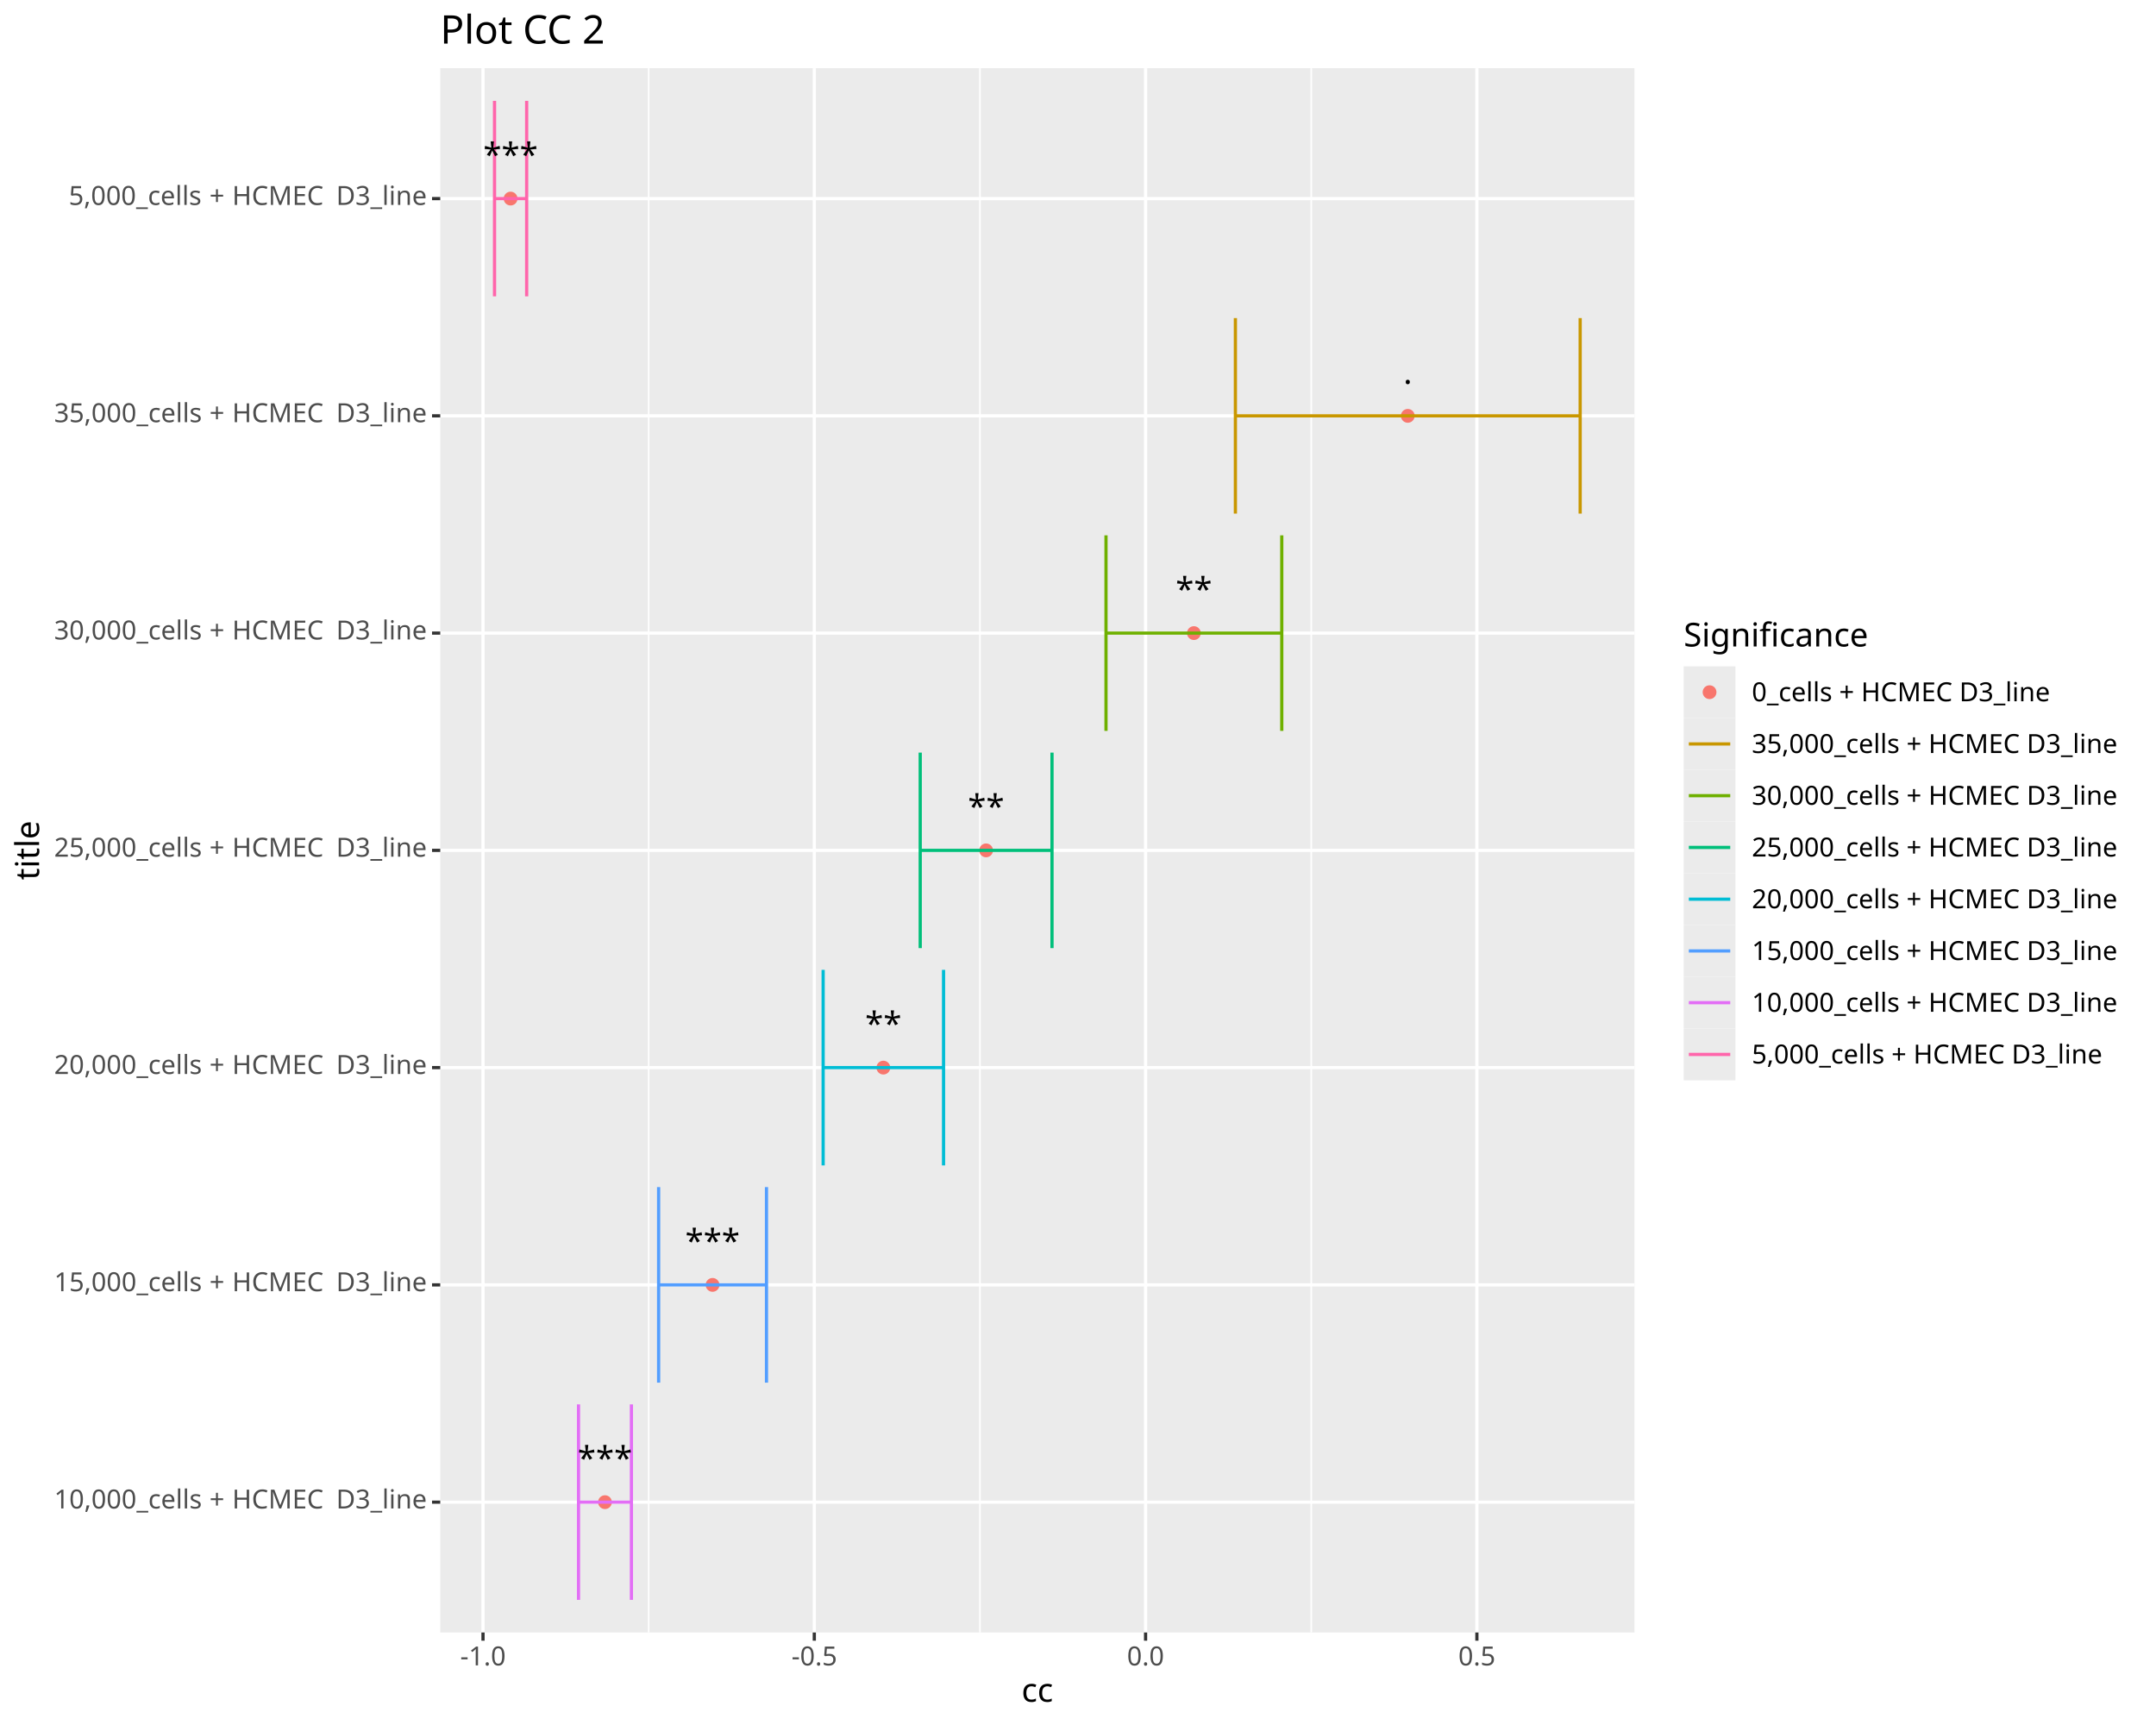
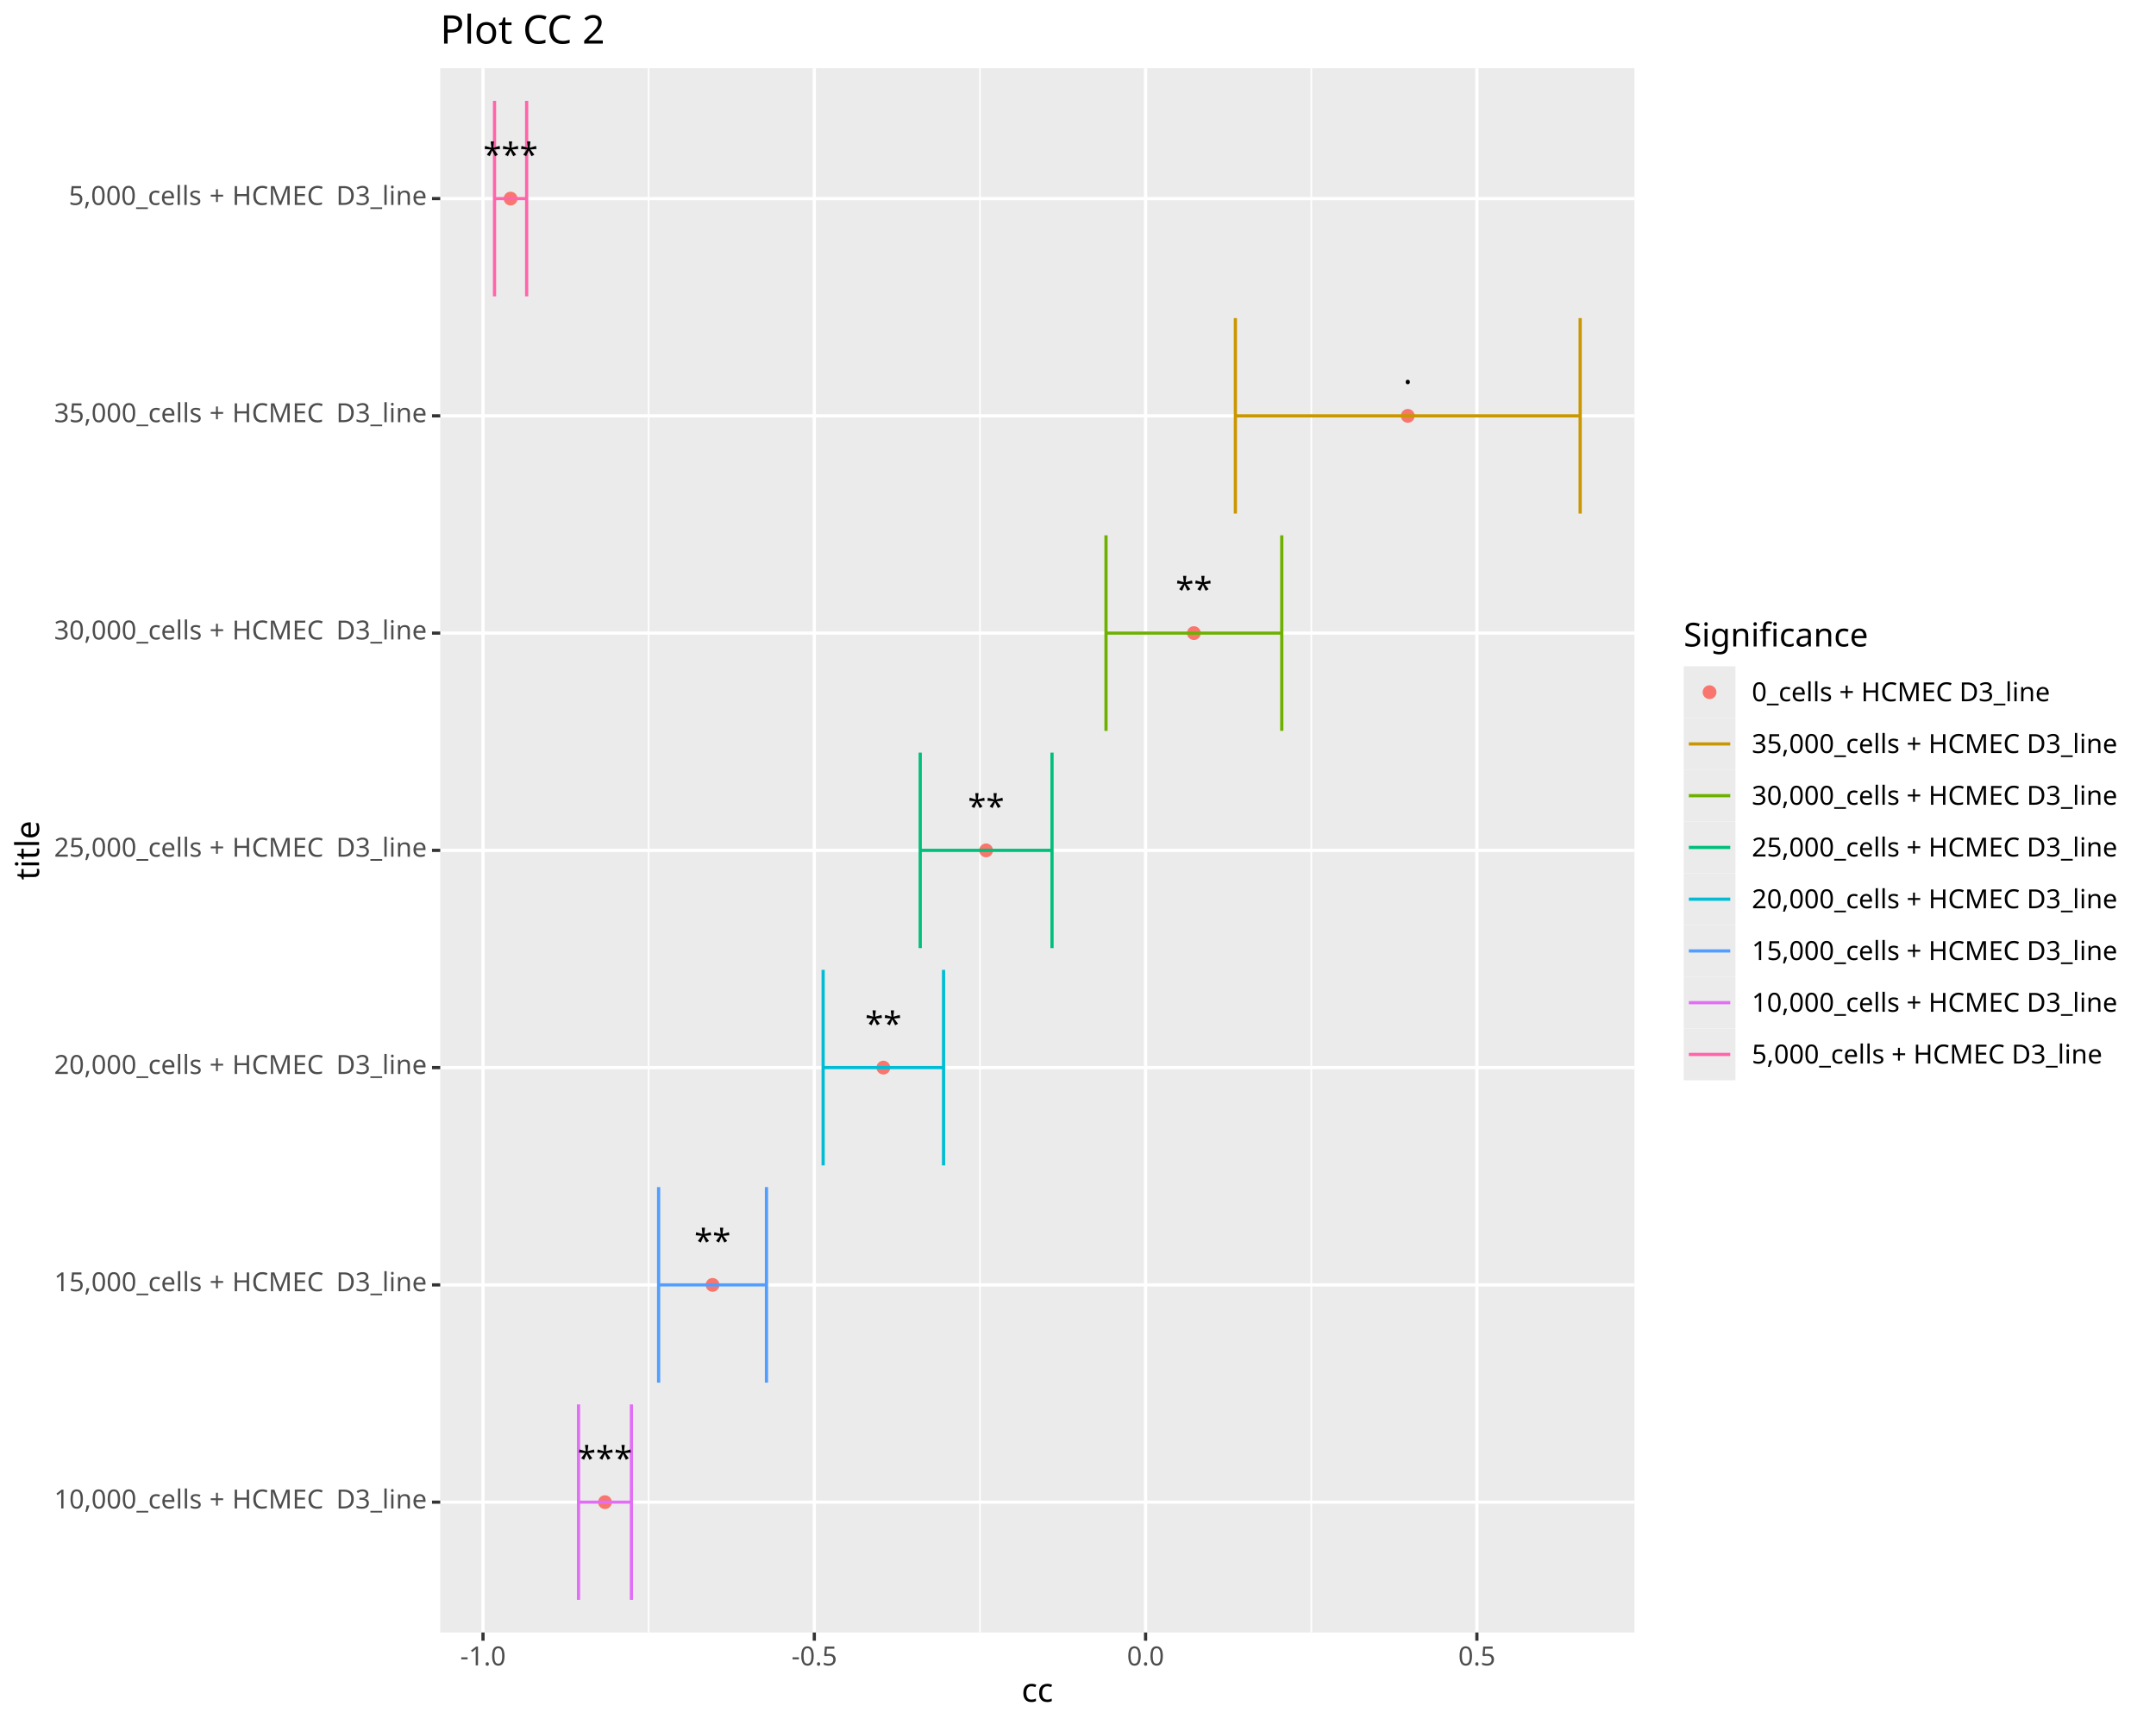
<svg xmlns="http://www.w3.org/2000/svg" class="svglite" data-engine-version="2.0" width="720.00pt" height="576.00pt" viewBox="0 0 720.00 576.00">
  <defs>
    <style type="text/css">
    .svglite line, .svglite polyline, .svglite polygon, .svglite path, .svglite rect, .svglite circle {
      fill: none;
      stroke: #000000;
      stroke-linecap: round;
      stroke-linejoin: round;
      stroke-miterlimit: 10.00;
    }
  </style>
  </defs>
  <rect width="100%" height="100%" style="stroke: none; fill: #FFFFFF;" />
  <defs>
    <clipPath id="cpMC4wMHw3MjAuMDB8MC4wMHw1NzYuMDA=">
      <rect x="0.00" y="0.00" width="720.00" height="576.00" />
    </clipPath>
  </defs>
  <g clip-path="url(#cpMC4wMHw3MjAuMDB8MC4wMHw1NzYuMDA=)">
    <rect x="0.00" y="0.00" width="720.00" height="576.00" style="stroke-width: 1.07; stroke: #FFFFFF; fill: #FFFFFF;" />
  </g>
  <defs>
    <clipPath id="cpMTQ3LjAyfDU0NS44M3wyMi43OHw1NDUuMTE=">
      <rect x="147.02" y="22.78" width="398.81" height="522.33" />
    </clipPath>
  </defs>
  <g clip-path="url(#cpMTQ3LjAyfDU0NS44M3wyMi43OHw1NDUuMTE=)">
    <rect x="147.02" y="22.78" width="398.81" height="522.33" style="stroke-width: 1.07; stroke: none; fill: #EBEBEB;" />
    <polyline points="216.62,545.11 216.62,22.78 " style="stroke-width: 0.53; stroke: #FFFFFF; stroke-linecap: butt;" />
    <polyline points="327.26,545.11 327.26,22.78 " style="stroke-width: 0.53; stroke: #FFFFFF; stroke-linecap: butt;" />
    <polyline points="437.89,545.11 437.89,22.78 " style="stroke-width: 0.53; stroke: #FFFFFF; stroke-linecap: butt;" />
    <polyline points="147.02,501.59 545.83,501.59 " style="stroke-width: 1.07; stroke: #FFFFFF; stroke-linecap: butt;" />
    <polyline points="147.02,429.04 545.83,429.04 " style="stroke-width: 1.07; stroke: #FFFFFF; stroke-linecap: butt;" />
    <polyline points="147.02,356.49 545.83,356.49 " style="stroke-width: 1.07; stroke: #FFFFFF; stroke-linecap: butt;" />
    <polyline points="147.02,283.95 545.83,283.95 " style="stroke-width: 1.07; stroke: #FFFFFF; stroke-linecap: butt;" />
    <polyline points="147.02,211.40 545.83,211.40 " style="stroke-width: 1.07; stroke: #FFFFFF; stroke-linecap: butt;" />
    <polyline points="147.02,138.86 545.83,138.86 " style="stroke-width: 1.07; stroke: #FFFFFF; stroke-linecap: butt;" />
    <polyline points="147.02,66.31 545.83,66.31 " style="stroke-width: 1.07; stroke: #FFFFFF; stroke-linecap: butt;" />
    <polyline points="161.30,545.11 161.30,22.78 " style="stroke-width: 1.07; stroke: #FFFFFF; stroke-linecap: butt;" />
    <polyline points="271.94,545.11 271.94,22.78 " style="stroke-width: 1.07; stroke: #FFFFFF; stroke-linecap: butt;" />
    <polyline points="382.57,545.11 382.57,22.78 " style="stroke-width: 1.07; stroke: #FFFFFF; stroke-linecap: butt;" />
    <polyline points="493.21,545.11 493.21,22.78 " style="stroke-width: 1.07; stroke: #FFFFFF; stroke-linecap: butt;" />
    <circle cx="470.13" cy="138.86" r="1.95" style="stroke-width: 0.71; stroke: #F8766D; fill: #F8766D;" />
    <circle cx="398.70" cy="211.40" r="1.95" style="stroke-width: 0.71; stroke: #F8766D; fill: #F8766D;" />
    <circle cx="329.31" cy="283.95" r="1.95" style="stroke-width: 0.71; stroke: #F8766D; fill: #F8766D;" />
    <circle cx="295.00" cy="356.49" r="1.95" style="stroke-width: 0.71; stroke: #F8766D; fill: #F8766D;" />
    <circle cx="237.96" cy="429.04" r="1.95" style="stroke-width: 0.71; stroke: #F8766D; fill: #F8766D;" />
    <circle cx="202.03" cy="501.59" r="1.95" style="stroke-width: 0.71; stroke: #F8766D; fill: #F8766D;" />
    <circle cx="170.51" cy="66.31" r="1.95" style="stroke-width: 0.71; stroke: #F8766D; fill: #F8766D;" />
    <polyline points="527.70,171.50 527.70,106.21 " style="stroke-width: 1.07; stroke: #C99700; stroke-linecap: butt;" />
    <polyline points="527.70,138.86 412.56,138.86 " style="stroke-width: 1.07; stroke: #C99700; stroke-linecap: butt;" />
    <polyline points="412.56,171.50 412.56,106.21 " style="stroke-width: 1.07; stroke: #C99700; stroke-linecap: butt;" />
    <polyline points="428.05,244.05 428.05,178.76 " style="stroke-width: 1.07; stroke: #6EB000; stroke-linecap: butt;" />
    <polyline points="428.05,211.40 369.35,211.40 " style="stroke-width: 1.07; stroke: #6EB000; stroke-linecap: butt;" />
    <polyline points="369.35,244.05 369.35,178.76 " style="stroke-width: 1.07; stroke: #6EB000; stroke-linecap: butt;" />
    <polyline points="351.32,316.59 351.32,251.30 " style="stroke-width: 1.07; stroke: #00BF7A; stroke-linecap: butt;" />
    <polyline points="351.32,283.95 307.31,283.95 " style="stroke-width: 1.07; stroke: #00BF7A; stroke-linecap: butt;" />
    <polyline points="307.31,316.59 307.31,251.30 " style="stroke-width: 1.07; stroke: #00BF7A; stroke-linecap: butt;" />
    <polyline points="315.10,389.14 315.10,323.85 " style="stroke-width: 1.07; stroke: #00BDD5; stroke-linecap: butt;" />
    <polyline points="315.10,356.49 274.89,356.49 " style="stroke-width: 1.07; stroke: #00BDD5; stroke-linecap: butt;" />
    <polyline points="274.89,389.14 274.89,323.85 " style="stroke-width: 1.07; stroke: #00BDD5; stroke-linecap: butt;" />
    <polyline points="255.97,461.68 255.97,396.39 " style="stroke-width: 1.07; stroke: #529EFF; stroke-linecap: butt;" />
    <polyline points="255.97,429.04 219.95,429.04 " style="stroke-width: 1.07; stroke: #529EFF; stroke-linecap: butt;" />
    <polyline points="219.95,461.68 219.95,396.39 " style="stroke-width: 1.07; stroke: #529EFF; stroke-linecap: butt;" />
    <polyline points="210.86,534.23 210.86,468.94 " style="stroke-width: 1.07; stroke: #E36EF6; stroke-linecap: butt;" />
    <polyline points="210.86,501.59 193.20,501.59 " style="stroke-width: 1.07; stroke: #E36EF6; stroke-linecap: butt;" />
    <polyline points="193.20,534.23 193.20,468.94 " style="stroke-width: 1.07; stroke: #E36EF6; stroke-linecap: butt;" />
    <polyline points="175.88,98.96 175.88,33.67 " style="stroke-width: 1.07; stroke: #FF65AB; stroke-linecap: butt;" />
    <polyline points="175.88,66.31 165.15,66.31 " style="stroke-width: 1.07; stroke: #FF65AB; stroke-linecap: butt;" />
    <polyline points="165.15,98.96 165.15,33.67 " style="stroke-width: 1.07; stroke: #FF65AB; stroke-linecap: butt;" />
    <text x="470.13" y="128.15" text-anchor="middle" style="font-size: 11.04px; font-family: sans;" textLength="3.07px" lengthAdjust="spacingAndGlyphs">.</text>
    <text x="398.70" y="200.69" text-anchor="middle" style="font-size: 11.04px; font-family: sans;" textLength="8.60px" lengthAdjust="spacingAndGlyphs">**</text>
    <text x="329.31" y="273.24" text-anchor="middle" style="font-size: 11.04px; font-family: sans;" textLength="8.60px" lengthAdjust="spacingAndGlyphs">**</text>
    <text x="295.00" y="345.78" text-anchor="middle" style="font-size: 11.04px; font-family: sans;" textLength="8.60px" lengthAdjust="spacingAndGlyphs">**</text>
-     <text x="237.96" y="418.33" text-anchor="middle" style="font-size: 11.04px; font-family: sans;" textLength="12.90px" lengthAdjust="spacingAndGlyphs">***</text>
+     <text x="237.96" y="418.33" text-anchor="middle" style="font-size: 11.04px; font-family: sans;" textLength="8.60px" lengthAdjust="spacingAndGlyphs">**</text>
    <text x="202.03" y="490.87" text-anchor="middle" style="font-size: 11.04px; font-family: sans;" textLength="12.90px" lengthAdjust="spacingAndGlyphs">***</text>
    <text x="170.51" y="55.60" text-anchor="middle" style="font-size: 11.04px; font-family: sans;" textLength="12.90px" lengthAdjust="spacingAndGlyphs">***</text>
  </g>
  <g clip-path="url(#cpMC4wMHw3MjAuMDB8MC4wMHw1NzYuMDA=)">
    <text x="18.07" y="503.70" style="font-size: 8.80px; fill: #4D4D4D; font-family: sans;" textLength="49.42px" lengthAdjust="spacingAndGlyphs">10,000_cells</text>
    <text x="69.94" y="503.70" style="font-size: 8.80px; fill: #4D4D4D; font-family: sans;" textLength="5.14px" lengthAdjust="spacingAndGlyphs">+</text>
    <text x="77.53" y="503.70" style="font-size: 8.80px; fill: #4D4D4D; font-family: sans;" textLength="32.28px" lengthAdjust="spacingAndGlyphs">HCMEC</text>
    <text x="112.25" y="503.70" style="font-size: 8.80px; fill: #4D4D4D; font-family: sans;" textLength="29.84px" lengthAdjust="spacingAndGlyphs">D3_line</text>
    <text x="18.07" y="431.15" style="font-size: 8.80px; fill: #4D4D4D; font-family: sans;" textLength="49.42px" lengthAdjust="spacingAndGlyphs">15,000_cells</text>
    <text x="69.94" y="431.15" style="font-size: 8.80px; fill: #4D4D4D; font-family: sans;" textLength="5.14px" lengthAdjust="spacingAndGlyphs">+</text>
    <text x="77.53" y="431.15" style="font-size: 8.80px; fill: #4D4D4D; font-family: sans;" textLength="32.28px" lengthAdjust="spacingAndGlyphs">HCMEC</text>
    <text x="112.25" y="431.15" style="font-size: 8.80px; fill: #4D4D4D; font-family: sans;" textLength="29.84px" lengthAdjust="spacingAndGlyphs">D3_line</text>
    <text x="18.07" y="358.61" style="font-size: 8.80px; fill: #4D4D4D; font-family: sans;" textLength="49.42px" lengthAdjust="spacingAndGlyphs">20,000_cells</text>
    <text x="69.94" y="358.61" style="font-size: 8.80px; fill: #4D4D4D; font-family: sans;" textLength="5.14px" lengthAdjust="spacingAndGlyphs">+</text>
    <text x="77.53" y="358.61" style="font-size: 8.80px; fill: #4D4D4D; font-family: sans;" textLength="32.28px" lengthAdjust="spacingAndGlyphs">HCMEC</text>
    <text x="112.25" y="358.61" style="font-size: 8.80px; fill: #4D4D4D; font-family: sans;" textLength="29.84px" lengthAdjust="spacingAndGlyphs">D3_line</text>
    <text x="18.07" y="286.06" style="font-size: 8.80px; fill: #4D4D4D; font-family: sans;" textLength="49.42px" lengthAdjust="spacingAndGlyphs">25,000_cells</text>
    <text x="69.94" y="286.06" style="font-size: 8.80px; fill: #4D4D4D; font-family: sans;" textLength="5.14px" lengthAdjust="spacingAndGlyphs">+</text>
    <text x="77.53" y="286.06" style="font-size: 8.80px; fill: #4D4D4D; font-family: sans;" textLength="32.28px" lengthAdjust="spacingAndGlyphs">HCMEC</text>
    <text x="112.25" y="286.06" style="font-size: 8.80px; fill: #4D4D4D; font-family: sans;" textLength="29.84px" lengthAdjust="spacingAndGlyphs">D3_line</text>
    <text x="18.07" y="213.52" style="font-size: 8.80px; fill: #4D4D4D; font-family: sans;" textLength="49.42px" lengthAdjust="spacingAndGlyphs">30,000_cells</text>
    <text x="69.94" y="213.52" style="font-size: 8.80px; fill: #4D4D4D; font-family: sans;" textLength="5.14px" lengthAdjust="spacingAndGlyphs">+</text>
    <text x="77.53" y="213.52" style="font-size: 8.80px; fill: #4D4D4D; font-family: sans;" textLength="32.28px" lengthAdjust="spacingAndGlyphs">HCMEC</text>
    <text x="112.25" y="213.52" style="font-size: 8.80px; fill: #4D4D4D; font-family: sans;" textLength="29.84px" lengthAdjust="spacingAndGlyphs">D3_line</text>
    <text x="18.07" y="140.97" style="font-size: 8.80px; fill: #4D4D4D; font-family: sans;" textLength="49.42px" lengthAdjust="spacingAndGlyphs">35,000_cells</text>
    <text x="69.94" y="140.97" style="font-size: 8.80px; fill: #4D4D4D; font-family: sans;" textLength="5.14px" lengthAdjust="spacingAndGlyphs">+</text>
    <text x="77.53" y="140.97" style="font-size: 8.80px; fill: #4D4D4D; font-family: sans;" textLength="32.28px" lengthAdjust="spacingAndGlyphs">HCMEC</text>
    <text x="112.25" y="140.97" style="font-size: 8.80px; fill: #4D4D4D; font-family: sans;" textLength="29.84px" lengthAdjust="spacingAndGlyphs">D3_line</text>
    <text x="22.97" y="68.43" style="font-size: 8.80px; fill: #4D4D4D; font-family: sans;" textLength="44.53px" lengthAdjust="spacingAndGlyphs">5,000_cells</text>
    <text x="69.94" y="68.43" style="font-size: 8.80px; fill: #4D4D4D; font-family: sans;" textLength="5.14px" lengthAdjust="spacingAndGlyphs">+</text>
    <text x="77.53" y="68.43" style="font-size: 8.80px; fill: #4D4D4D; font-family: sans;" textLength="32.28px" lengthAdjust="spacingAndGlyphs">HCMEC</text>
    <text x="112.25" y="68.43" style="font-size: 8.80px; fill: #4D4D4D; font-family: sans;" textLength="29.84px" lengthAdjust="spacingAndGlyphs">D3_line</text>
    <polyline points="144.28,501.59 147.02,501.59 " style="stroke-width: 1.07; stroke: #333333; stroke-linecap: butt;" />
    <polyline points="144.28,429.04 147.02,429.04 " style="stroke-width: 1.07; stroke: #333333; stroke-linecap: butt;" />
    <polyline points="144.28,356.49 147.02,356.49 " style="stroke-width: 1.07; stroke: #333333; stroke-linecap: butt;" />
    <polyline points="144.28,283.95 147.02,283.95 " style="stroke-width: 1.07; stroke: #333333; stroke-linecap: butt;" />
    <polyline points="144.28,211.40 147.02,211.40 " style="stroke-width: 1.07; stroke: #333333; stroke-linecap: butt;" />
    <polyline points="144.28,138.86 147.02,138.86 " style="stroke-width: 1.07; stroke: #333333; stroke-linecap: butt;" />
    <polyline points="144.28,66.31 147.02,66.31 " style="stroke-width: 1.07; stroke: #333333; stroke-linecap: butt;" />
    <polyline points="161.30,547.85 161.30,545.11 " style="stroke-width: 1.07; stroke: #333333; stroke-linecap: butt;" />
    <polyline points="271.94,547.85 271.94,545.11 " style="stroke-width: 1.07; stroke: #333333; stroke-linecap: butt;" />
    <polyline points="382.57,547.85 382.57,545.11 " style="stroke-width: 1.07; stroke: #333333; stroke-linecap: butt;" />
    <polyline points="493.21,547.85 493.21,545.11 " style="stroke-width: 1.07; stroke: #333333; stroke-linecap: butt;" />
    <text x="161.30" y="556.10" text-anchor="middle" style="font-size: 8.80px; fill: #4D4D4D; font-family: sans;" textLength="15.16px" lengthAdjust="spacingAndGlyphs">-1.0</text>
    <text x="271.94" y="556.10" text-anchor="middle" style="font-size: 8.80px; fill: #4D4D4D; font-family: sans;" textLength="15.16px" lengthAdjust="spacingAndGlyphs">-0.5</text>
    <text x="382.57" y="556.10" text-anchor="middle" style="font-size: 8.80px; fill: #4D4D4D; font-family: sans;" textLength="12.23px" lengthAdjust="spacingAndGlyphs">0.0</text>
    <text x="493.21" y="556.10" text-anchor="middle" style="font-size: 8.80px; fill: #4D4D4D; font-family: sans;" textLength="12.23px" lengthAdjust="spacingAndGlyphs">0.5</text>
    <text x="346.42" y="568.24" text-anchor="middle" style="font-size: 11.00px; font-family: sans;" textLength="11.01px" lengthAdjust="spacingAndGlyphs">cc</text>
    <text transform="translate(13.05,283.95) rotate(-90)" text-anchor="middle" style="font-size: 11.00px; font-family: sans;" textLength="17.11px" lengthAdjust="spacingAndGlyphs">title</text>
    <rect x="556.79" y="201.68" width="157.73" height="164.53" style="stroke-width: 1.07; stroke: none; fill: #FFFFFF;" />
    <text x="562.27" y="215.87" style="font-size: 11.00px; font-family: sans;" textLength="59.32px" lengthAdjust="spacingAndGlyphs">Significance</text>
    <rect x="562.27" y="222.49" width="17.28" height="17.28" style="stroke-width: 1.07; stroke: none; fill: #EBEBEB;" />
    <circle cx="570.91" cy="231.13" r="1.95" style="stroke-width: 0.71; stroke: #F8766D; fill: #F8766D;" />
    <rect x="562.27" y="239.77" width="17.28" height="17.28" style="stroke-width: 1.07; stroke: none; fill: #EBEBEB;" />
    <line x1="563.99" y1="248.41" x2="577.82" y2="248.41" style="stroke-width: 1.07; stroke: #C99700; stroke-linecap: butt;" />
    <rect x="562.27" y="257.05" width="17.28" height="17.28" style="stroke-width: 1.07; stroke: none; fill: #EBEBEB;" />
    <line x1="563.99" y1="265.69" x2="577.82" y2="265.69" style="stroke-width: 1.07; stroke: #6EB000; stroke-linecap: butt;" />
    <rect x="562.27" y="274.33" width="17.28" height="17.28" style="stroke-width: 1.07; stroke: none; fill: #EBEBEB;" />
    <line x1="563.99" y1="282.97" x2="577.82" y2="282.97" style="stroke-width: 1.07; stroke: #00BF7A; stroke-linecap: butt;" />
    <rect x="562.27" y="291.61" width="17.28" height="17.28" style="stroke-width: 1.07; stroke: none; fill: #EBEBEB;" />
    <line x1="563.99" y1="300.25" x2="577.82" y2="300.25" style="stroke-width: 1.07; stroke: #00BDD5; stroke-linecap: butt;" />
    <rect x="562.27" y="308.89" width="17.28" height="17.28" style="stroke-width: 1.07; stroke: none; fill: #EBEBEB;" />
    <line x1="563.99" y1="317.53" x2="577.82" y2="317.53" style="stroke-width: 1.07; stroke: #529EFF; stroke-linecap: butt;" />
    <rect x="562.27" y="326.17" width="17.28" height="17.28" style="stroke-width: 1.07; stroke: none; fill: #EBEBEB;" />
    <line x1="563.99" y1="334.81" x2="577.82" y2="334.81" style="stroke-width: 1.07; stroke: #E36EF6; stroke-linecap: butt;" />
    <rect x="562.27" y="343.45" width="17.28" height="17.28" style="stroke-width: 1.07; stroke: none; fill: #EBEBEB;" />
    <line x1="563.99" y1="352.09" x2="577.82" y2="352.09" style="stroke-width: 1.07; stroke: #FF65AB; stroke-linecap: butt;" />
    <text x="585.02" y="234.16" style="font-size: 8.80px; font-family: sans;" textLength="101.99px" lengthAdjust="spacingAndGlyphs">0_cells + HCMEC D3_line</text>
    <text x="585.02" y="251.44" style="font-size: 8.80px; font-family: sans;" textLength="124.02px" lengthAdjust="spacingAndGlyphs">35,000_cells + HCMEC D3_line</text>
    <text x="585.02" y="268.72" style="font-size: 8.80px; font-family: sans;" textLength="124.02px" lengthAdjust="spacingAndGlyphs">30,000_cells + HCMEC D3_line</text>
    <text x="585.02" y="286.00" style="font-size: 8.80px; font-family: sans;" textLength="124.02px" lengthAdjust="spacingAndGlyphs">25,000_cells + HCMEC D3_line</text>
    <text x="585.02" y="303.28" style="font-size: 8.80px; font-family: sans;" textLength="124.02px" lengthAdjust="spacingAndGlyphs">20,000_cells + HCMEC D3_line</text>
    <text x="585.02" y="320.56" style="font-size: 8.80px; font-family: sans;" textLength="124.02px" lengthAdjust="spacingAndGlyphs">15,000_cells + HCMEC D3_line</text>
    <text x="585.02" y="337.84" style="font-size: 8.80px; font-family: sans;" textLength="124.02px" lengthAdjust="spacingAndGlyphs">10,000_cells + HCMEC D3_line</text>
    <text x="585.02" y="355.12" style="font-size: 8.80px; font-family: sans;" textLength="119.12px" lengthAdjust="spacingAndGlyphs">5,000_cells + HCMEC D3_line</text>
    <text x="147.02" y="14.56" style="font-size: 13.20px; font-family: sans;" textLength="56.49px" lengthAdjust="spacingAndGlyphs">Plot CC 2</text>
  </g>
</svg>
